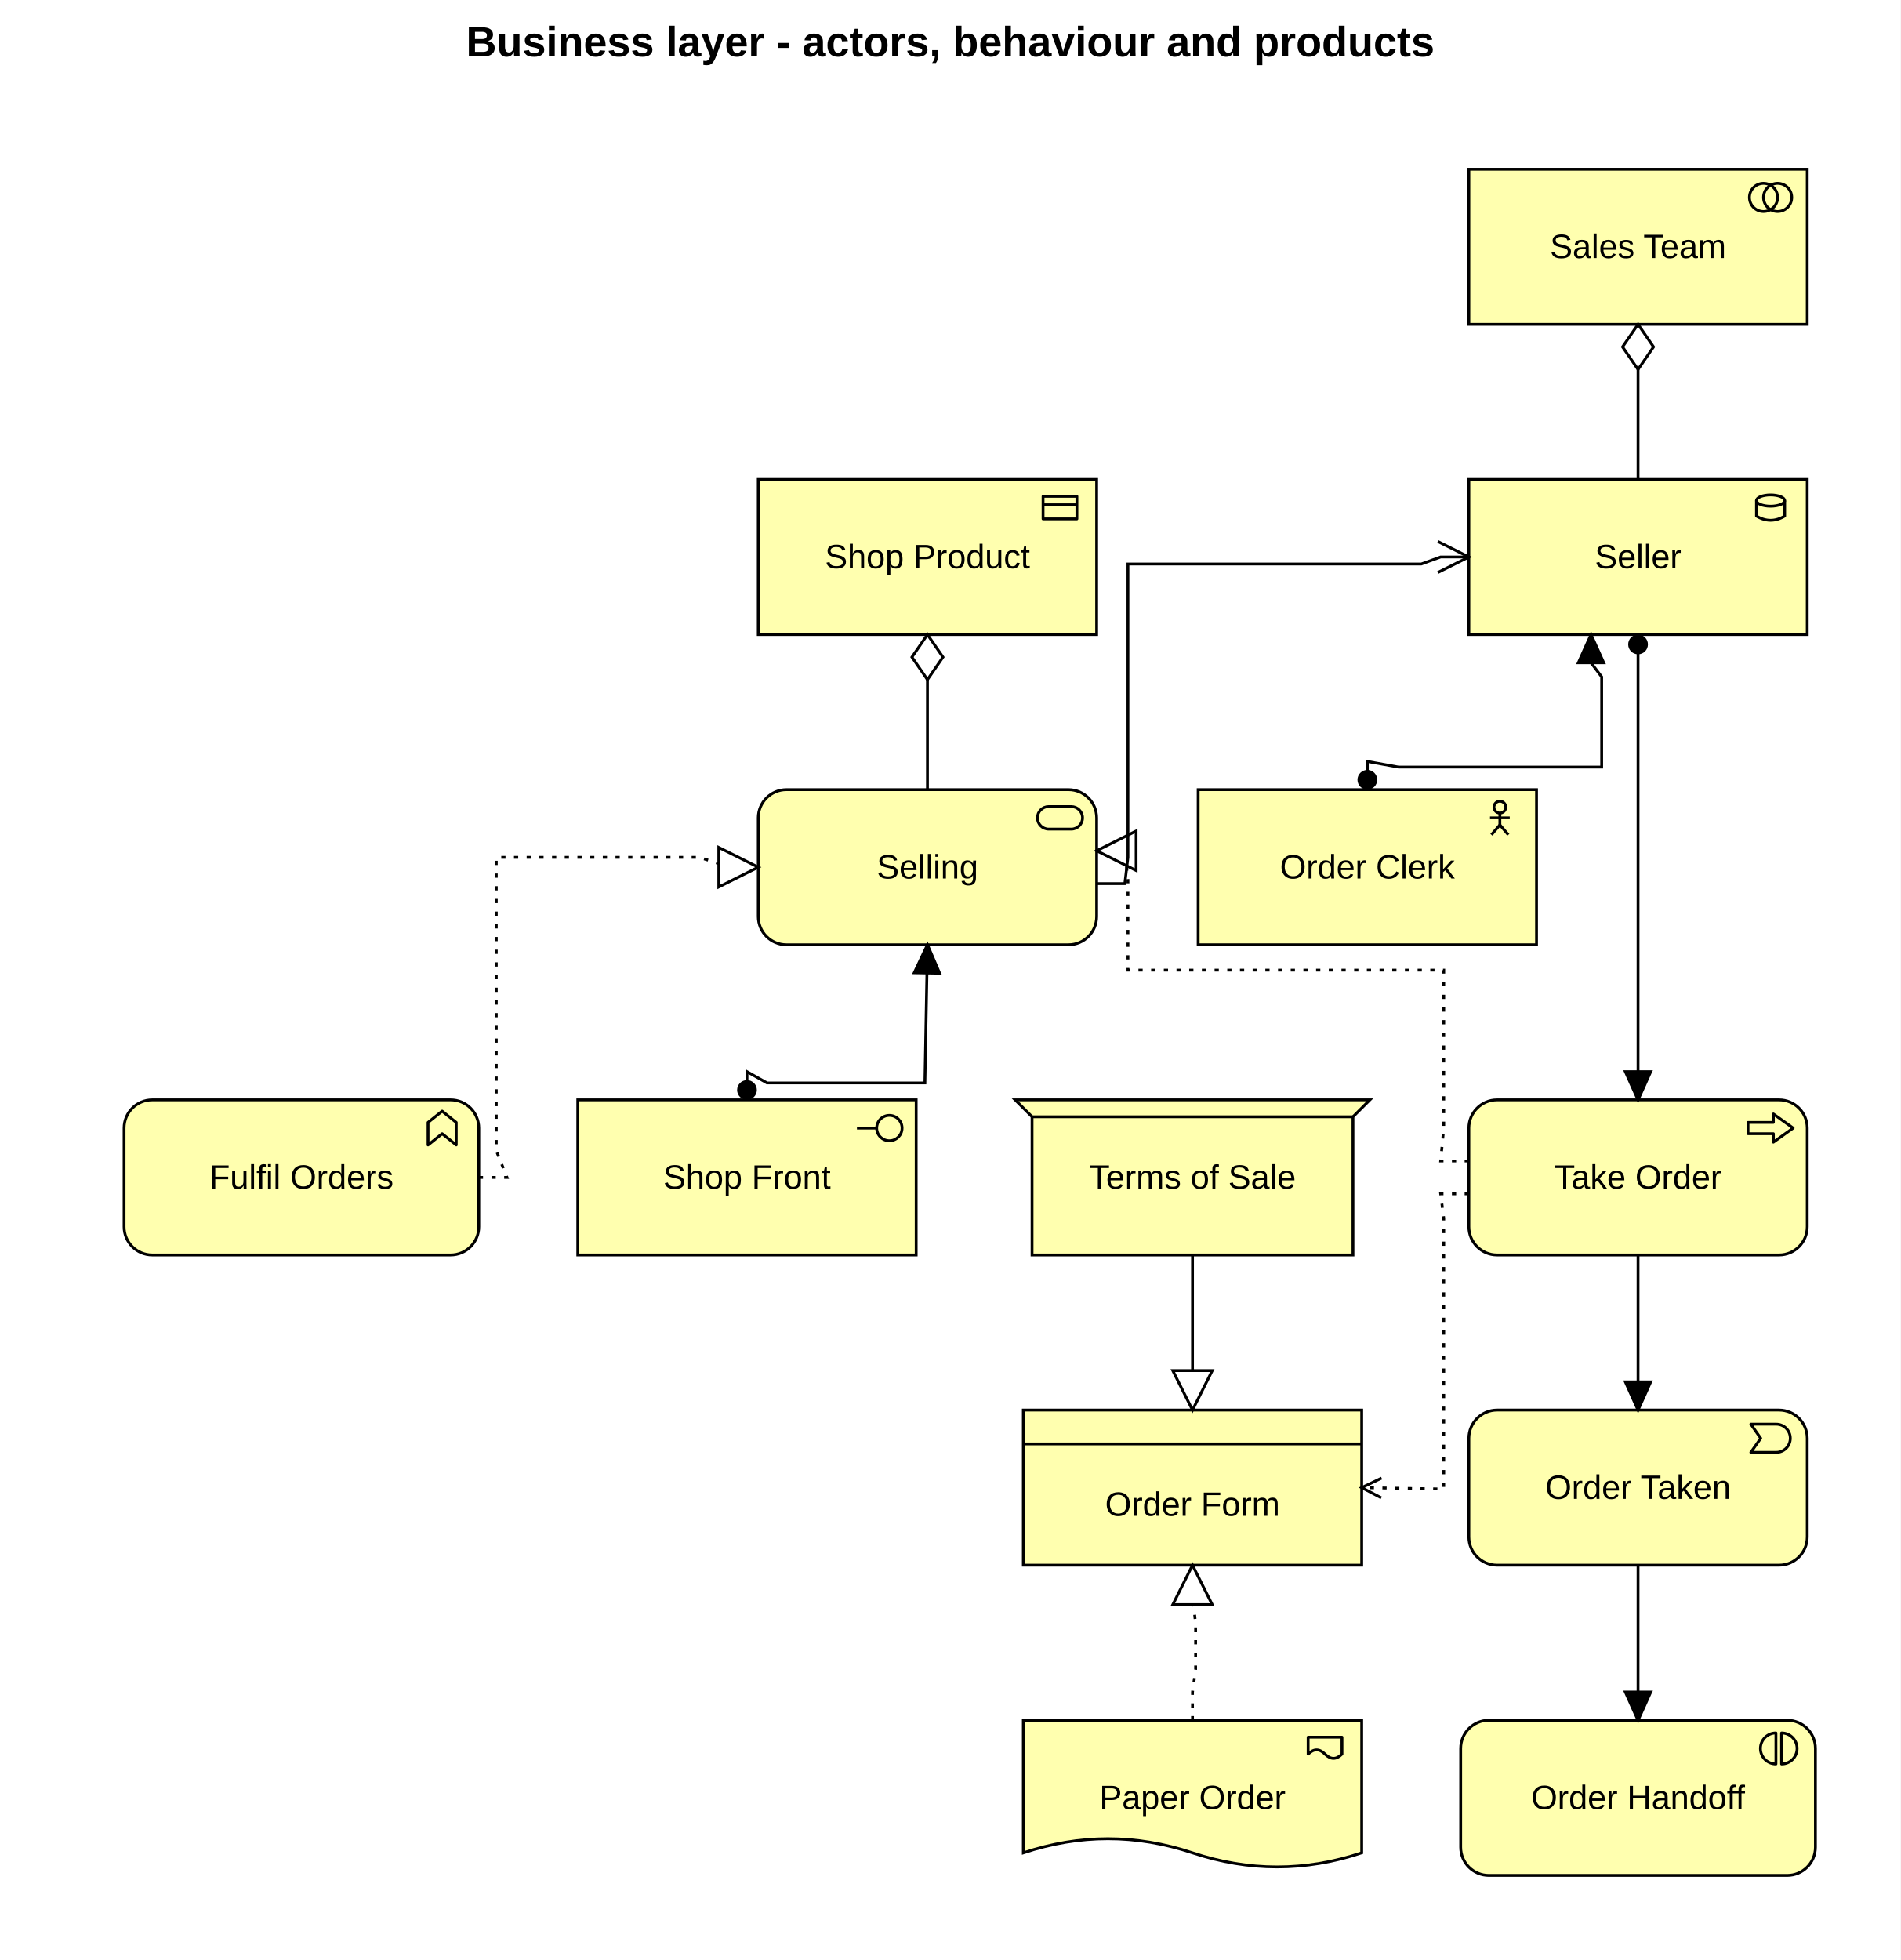
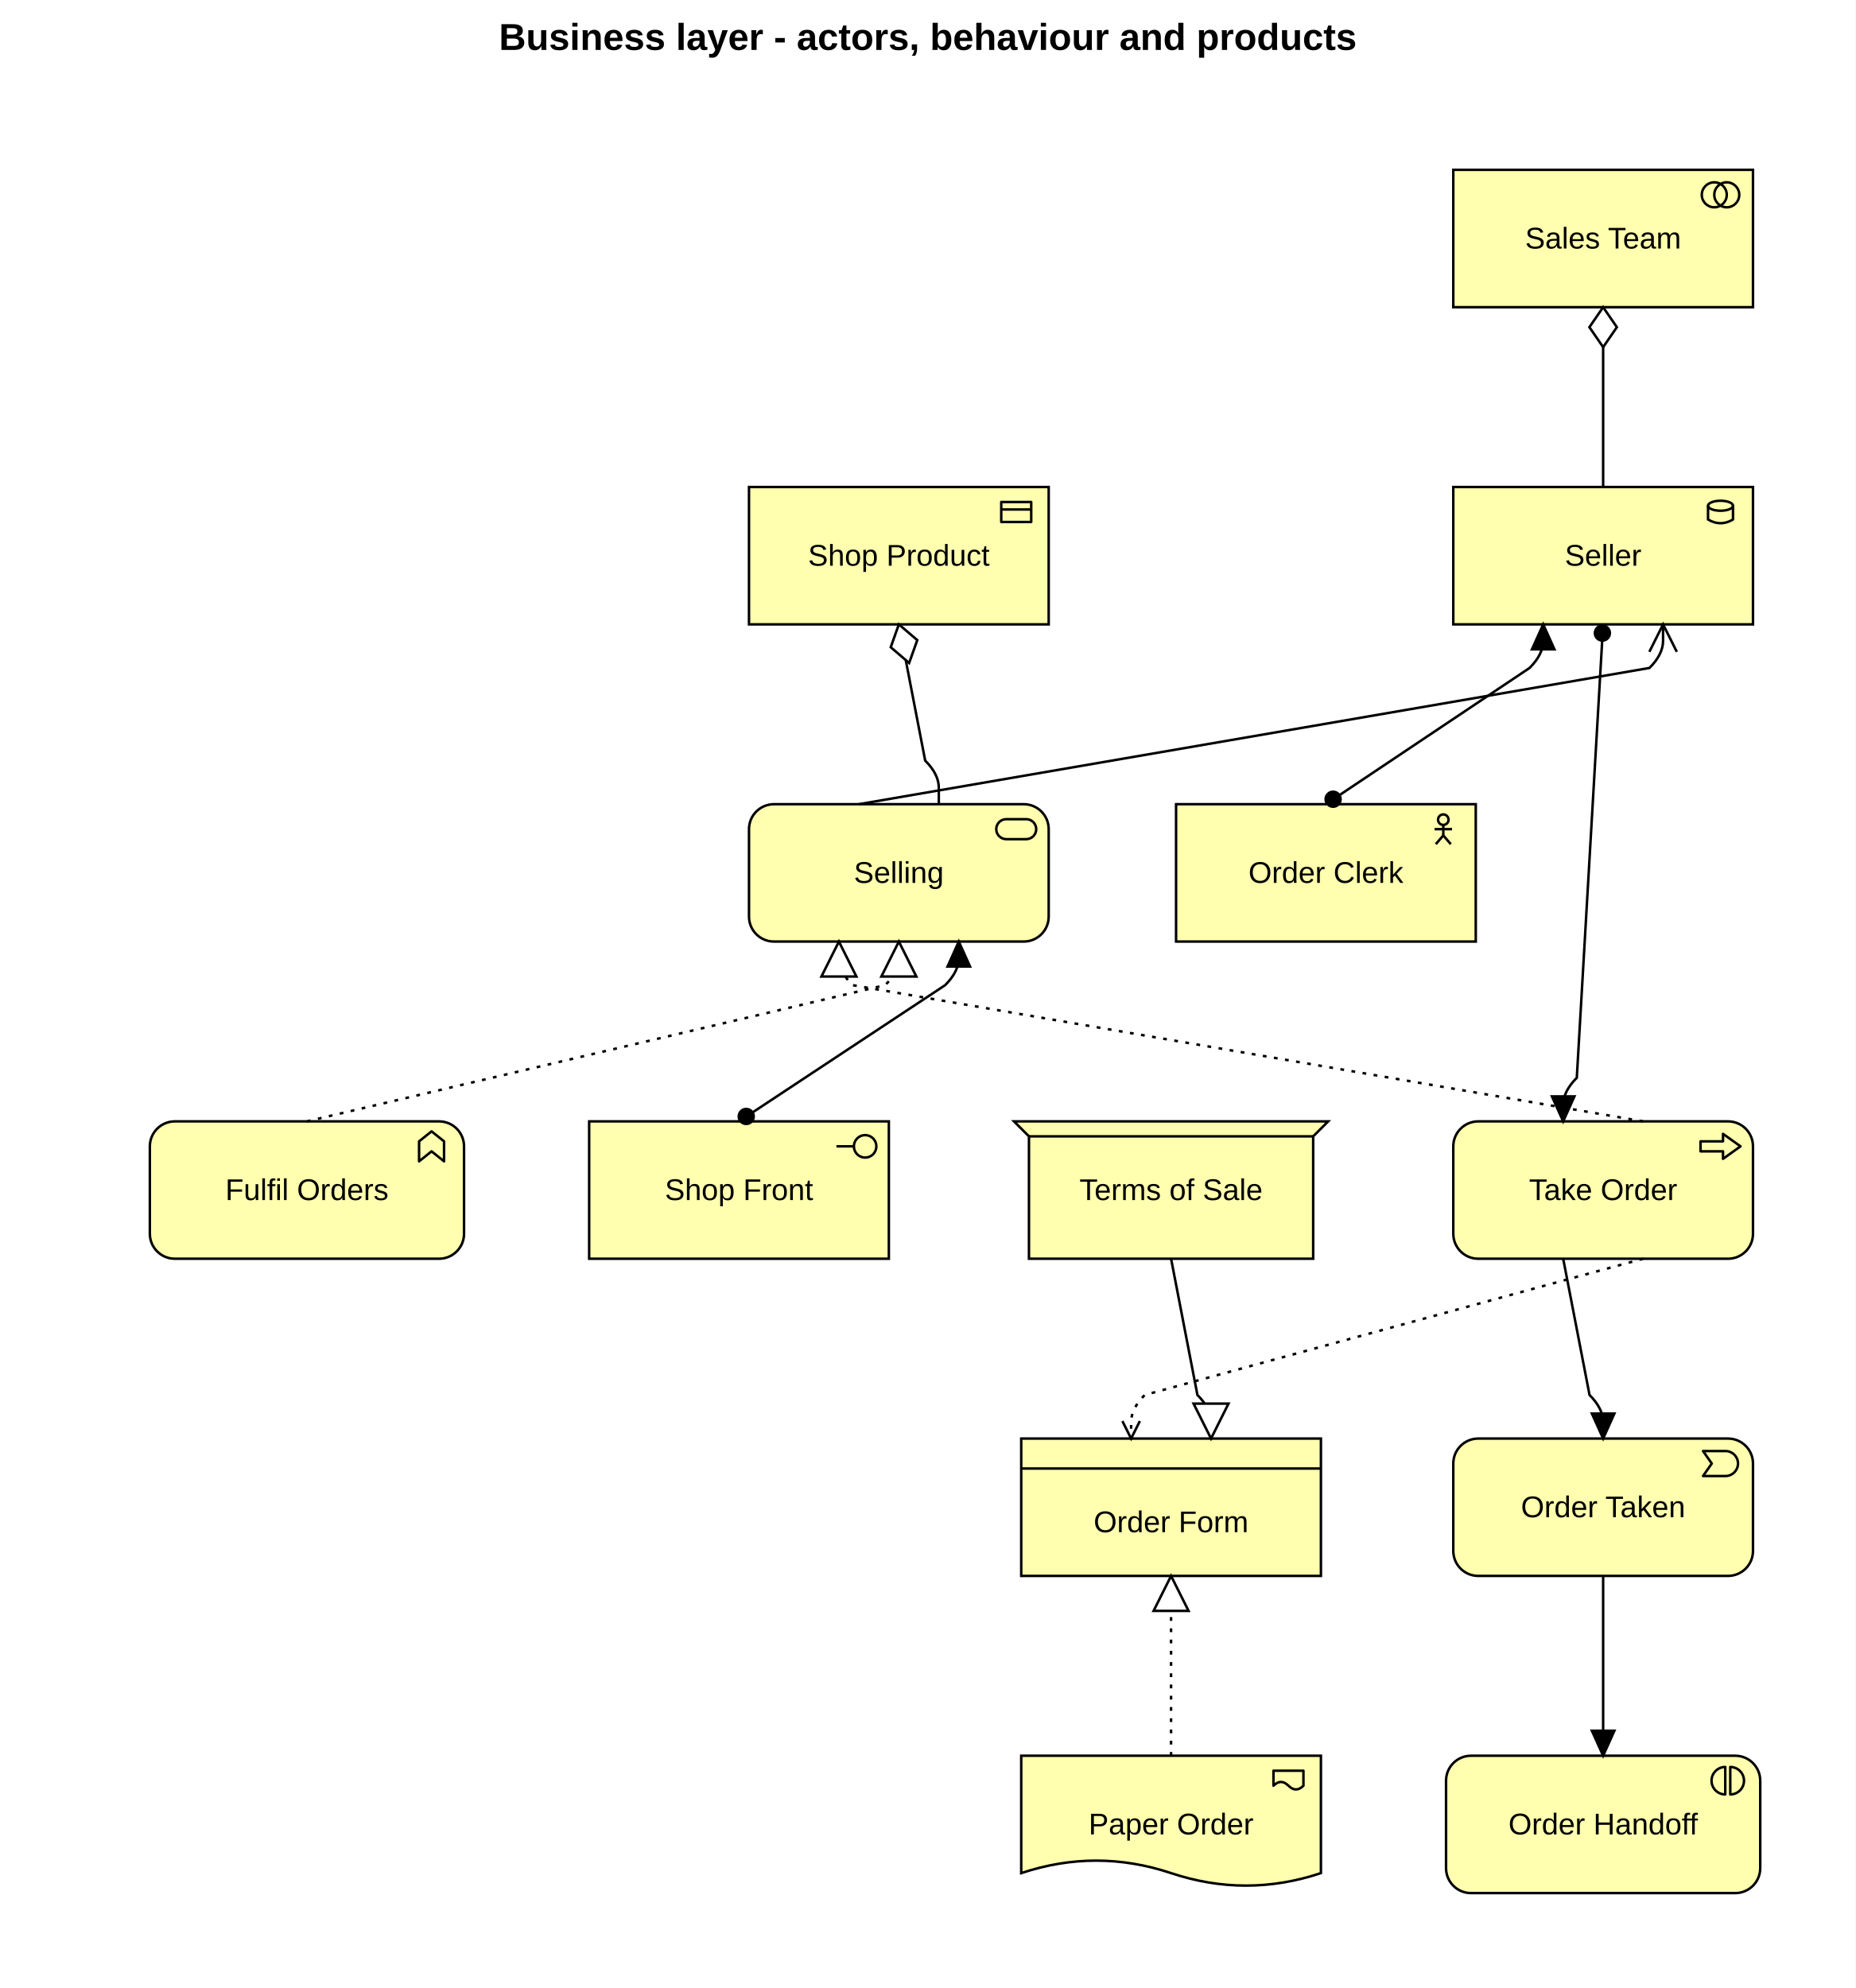
- <svg xmlns="http://www.w3.org/2000/svg" width="674" height="695" viewBox="0 0 674 695" font-family="Arial, Helvetica, sans-serif" font-size="12">
-   <rect x="0" y="0" width="674" height="695" fill="#ffffff" />
-   <text x="337" y="20" text-anchor="middle" font-size="15" font-weight="bold">Business layer - actors, behaviour and products</text>
+ <svg xmlns="http://www.w3.org/2000/svg" width="743" height="796" viewBox="0 0 743 796" font-family="Arial, Helvetica, sans-serif" font-size="12">
+   <rect x="0" y="0" width="743" height="796" fill="#ffffff" />
+   <text x="371.5" y="20" text-anchor="middle" font-size="15" font-weight="bold">Business layer - actors, behaviour and products</text>
  <g transform="translate(10,40)">
    <g class="element business-actor" data-id="clerk">
-       <rect fill="#FFFFAF" stroke="#000000" stroke-width="1" x="414.9" y="240" width="120" height="55" rx="0" ry="0" />
+       <rect fill="#FFFFAF" stroke="#000000" stroke-width="1" x="460.9" y="282" width="120" height="55" rx="0" ry="0" />
      <g stroke="#000" stroke-width="1" stroke-linejoin="round" fill="none">
-         <circle cx="521.9" cy="246.2" r="2.1" />
-         <line x1="521.9" y1="248.3" x2="521.9" y2="252.5" />
-         <line x1="518.4" y1="250" x2="525.4" y2="250" />
-         <line x1="521.9" y1="252.5" x2="518.9" y2="256" />
-         <line x1="521.9" y1="252.5" x2="524.9" y2="256" />
+         <circle cx="567.9" cy="288.2" r="2.1" />
+         <line x1="567.9" y1="290.3" x2="567.9" y2="294.5" />
+         <line x1="564.4" y1="292" x2="571.4" y2="292" />
+         <line x1="567.9" y1="294.5" x2="564.9" y2="298" />
+         <line x1="567.9" y1="294.5" x2="570.9" y2="298" />
      </g>
-       <text x="474.9" y="271.5" text-anchor="middle">Order Clerk</text>
+       <text x="520.9" y="313.5" text-anchor="middle">Order Clerk</text>
    </g>
    <g class="element business-role" data-id="seller">
-       <rect fill="#FFFFAF" stroke="#000000" stroke-width="1" x="510.9" y="130" width="120" height="55" rx="0" ry="0" />
+       <rect fill="#FFFFAF" stroke="#000000" stroke-width="1" x="571.9" y="155" width="120" height="55" rx="0" ry="0" />
      <g stroke="#000" stroke-width="1" stroke-linejoin="round" fill="none">
-         <ellipse cx="617.9" cy="137.5" rx="5" ry="2" />
-         <path d="M612.9,137.5 V143 Q617.9,146 622.9,143 V137.5" />
+         <ellipse cx="678.9" cy="162.5" rx="5" ry="2" />
+         <path d="M673.9,162.5 V168 Q678.9,171 683.9,168 V162.5" />
      </g>
-       <text x="570.9" y="161.5" text-anchor="middle">Seller</text>
+       <text x="631.9" y="186.5" text-anchor="middle">Seller</text>
    </g>
    <g class="element business-collaboration" data-id="salesTeam">
-       <rect fill="#FFFFAF" stroke="#000000" stroke-width="1" x="510.9" y="20" width="120" height="55" rx="0" ry="0" />
+       <rect fill="#FFFFAF" stroke="#000000" stroke-width="1" x="571.9" y="28" width="120" height="55" rx="0" ry="0" />
      <g stroke="#000" stroke-width="1" stroke-linejoin="round" fill="none">
-         <circle cx="615.4" cy="30" r="5" />
-         <circle cx="620.4" cy="30" r="5" />
+         <circle cx="676.4" cy="38" r="5" />
+         <circle cx="681.4" cy="38" r="5" />
      </g>
-       <text x="570.9" y="51.5" text-anchor="middle">Sales Team</text>
+       <text x="631.9" y="59.5" text-anchor="middle">Sales Team</text>
    </g>
    <g class="element business-interface" data-id="shopFront">
-       <rect fill="#FFFFAF" stroke="#000000" stroke-width="1" x="194.9" y="350" width="120" height="55" rx="0" ry="0" />
+       <rect fill="#FFFFAF" stroke="#000000" stroke-width="1" x="225.9" y="409" width="120" height="55" rx="0" ry="0" />
      <g stroke="#000" stroke-width="1" stroke-linejoin="round" fill="none">
-         <line x1="293.9" y1="360" x2="300.9" y2="360" />
-         <circle cx="305.4" cy="360" r="4.5" />
+         <line x1="324.9" y1="419" x2="331.9" y2="419" />
+         <circle cx="336.4" cy="419" r="4.5" />
      </g>
-       <text x="254.9" y="381.5" text-anchor="middle">Shop Front</text>
+       <text x="285.9" y="440.5" text-anchor="middle">Shop Front</text>
    </g>
    <g class="element business-function" data-id="fulfil">
-       <rect fill="#FFFFAF" stroke="#000000" stroke-width="1" x="34" y="350" width="125.8" height="55" rx="10" ry="10" />
-       <path stroke="#000" stroke-width="1" stroke-linejoin="round" fill="none" d="M141.8,358 L146.8,354 L151.8,358 L151.8,366 L146.8,362 L141.8,366 Z" />
-       <text x="96.9" y="381.5" text-anchor="middle">Fulfil Orders</text>
+       <rect fill="#FFFFAF" stroke="#000000" stroke-width="1" x="50" y="409" width="125.8" height="55" rx="10" ry="10" />
+       <path stroke="#000" stroke-width="1" stroke-linejoin="round" fill="none" d="M157.8,417 L162.8,413 L167.8,417 L167.8,425 L162.8,421 L157.8,425 Z" />
+       <text x="112.9" y="440.5" text-anchor="middle">Fulfil Orders</text>
    </g>
    <g class="element business-interaction" data-id="handoff">
-       <rect fill="#FFFFAF" stroke="#000000" stroke-width="1" x="508" y="570" width="125.8" height="55" rx="10" ry="10" />
+       <rect fill="#FFFFAF" stroke="#000000" stroke-width="1" x="569" y="663" width="125.8" height="55" rx="10" ry="10" />
      <g stroke="#000" stroke-width="1" stroke-linejoin="round" fill="none">
-         <path d="M619.8,574.5 A5.5,5.5 0 0 0 619.8,585.5 Z" />
-         <path d="M621.8,574.5 A5.5,5.5 0 0 1 621.8,585.5 Z" />
+         <path d="M680.8,667.5 A5.5,5.5 0 0 0 680.8,678.5 Z" />
+         <path d="M682.8,667.5 A5.5,5.5 0 0 1 682.8,678.5 Z" />
      </g>
-       <text x="570.9" y="601.5" text-anchor="middle">Order Handoff</text>
+       <text x="631.9" y="694.5" text-anchor="middle">Order Handoff</text>
    </g>
    <g class="element business-process" data-id="takeOrder">
-       <rect fill="#FFFFAF" stroke="#000000" stroke-width="1" x="510.9" y="350" width="120" height="55" rx="10" ry="10" />
-       <path stroke="#000" stroke-width="1" stroke-linejoin="round" fill="none" d="M609.9,358 H618.9 V355 L625.9,360 L618.9,365 V362 H609.9 Z" />
-       <text x="570.9" y="381.5" text-anchor="middle">Take Order</text>
+       <rect fill="#FFFFAF" stroke="#000000" stroke-width="1" x="571.9" y="409" width="120" height="55" rx="10" ry="10" />
+       <path stroke="#000" stroke-width="1" stroke-linejoin="round" fill="none" d="M670.9,417 H679.9 V414 L686.9,419 L679.9,424 V421 H670.9 Z" />
+       <text x="631.9" y="440.5" text-anchor="middle">Take Order</text>
    </g>
    <g class="element business-event" data-id="orderTaken">
-       <rect fill="#FFFFAF" stroke="#000000" stroke-width="1" x="510.9" y="460" width="120" height="55" rx="10" ry="10" />
-       <path stroke="#000" stroke-width="1" stroke-linejoin="round" fill="none" d="M610.9,465 H619.9 A5,5 0 0 1 619.9,475 H610.9 L614.4,470 Z" />
-       <text x="570.9" y="491.5" text-anchor="middle">Order Taken</text>
+       <rect fill="#FFFFAF" stroke="#000000" stroke-width="1" x="571.9" y="536" width="120" height="55" rx="10" ry="10" />
+       <path stroke="#000" stroke-width="1" stroke-linejoin="round" fill="none" d="M671.9,541 H680.9 A5,5 0 0 1 680.9,551 H671.9 L675.4,546 Z" />
+       <text x="631.9" y="567.5" text-anchor="middle">Order Taken</text>
    </g>
    <g class="element business-service" data-id="selling">
-       <rect fill="#FFFFAF" stroke="#000000" stroke-width="1" x="258.9" y="240" width="120" height="55" rx="10" ry="10" />
-       <rect stroke="#000" stroke-width="1" stroke-linejoin="round" fill="none" x="357.9" y="246" width="16" height="8" rx="4" ry="4" />
-       <text x="318.9" y="271.5" text-anchor="middle">Selling</text>
+       <rect fill="#FFFFAF" stroke="#000000" stroke-width="1" x="289.9" y="282" width="120" height="55" rx="10" ry="10" />
+       <rect stroke="#000" stroke-width="1" stroke-linejoin="round" fill="none" x="388.9" y="288" width="16" height="8" rx="4" ry="4" />
+       <text x="349.9" y="313.5" text-anchor="middle">Selling</text>
    </g>
    <g class="element business-object" data-id="orderForm">
-       <rect fill="#FFFFAF" stroke="#000000" stroke-width="1" x="352.9" y="460" width="120" height="55" />
-       <line stroke="#000000" stroke-width="1" x1="352.9" y1="472" x2="472.9" y2="472" />
-       <text x="412.9" y="497.5" text-anchor="middle">Order Form</text>
+       <rect fill="#FFFFAF" stroke="#000000" stroke-width="1" x="398.9" y="536" width="120" height="55" />
+       <line stroke="#000000" stroke-width="1" x1="398.9" y1="548" x2="518.9" y2="548" />
+       <text x="458.9" y="573.5" text-anchor="middle">Order Form</text>
    </g>
    <g class="element contract" data-id="terms">
-       <path fill="#FFFFAF" stroke="#000000" stroke-width="1" d="M350,350 H475.8 L469.8,356 V405 H356 V356 Z" />
-       <line stroke="#000000" stroke-width="1" x1="356" y1="356" x2="469.8" y2="356" />
-       <text x="412.9" y="381.5" text-anchor="middle">Terms of Sale</text>
+       <path fill="#FFFFAF" stroke="#000000" stroke-width="1" d="M396,409 H521.8 L515.8,415 V464 H402 V415 Z" />
+       <line stroke="#000000" stroke-width="1" x1="402" y1="415" x2="515.8" y2="415" />
+       <text x="458.9" y="440.5" text-anchor="middle">Terms of Sale</text>
    </g>
    <g class="element representation" data-id="paperOrder">
-       <path fill="#FFFFAF" stroke="#000000" stroke-width="1" d="M352.9,570 H472.9 V617 Q442.9,627 412.9,617 Q382.9,607 352.9,617 Z" />
-       <path stroke="#000" stroke-width="1" stroke-linejoin="round" fill="none" d="M453.9,576 H465.9 V582 Q462.9,585 459.9,582 Q456.9,579 453.9,582 Z" />
-       <text x="412.9" y="601.5" text-anchor="middle">Paper Order</text>
+       <path fill="#FFFFAF" stroke="#000000" stroke-width="1" d="M398.9,663 H518.9 V710 Q488.9,720 458.9,710 Q428.9,700 398.9,710 Z" />
+       <path stroke="#000" stroke-width="1" stroke-linejoin="round" fill="none" d="M499.9,669 H511.9 V675 Q508.9,678 505.9,675 Q502.9,672 499.9,675 Z" />
+       <text x="458.9" y="694.5" text-anchor="middle">Paper Order</text>
    </g>
    <g class="element product" data-id="shopOffer">
-       <rect fill="#FFFFAF" stroke="#000000" stroke-width="1" x="258.9" y="130" width="120" height="55" rx="0" ry="0" />
+       <rect fill="#FFFFAF" stroke="#000000" stroke-width="1" x="289.9" y="155" width="120" height="55" rx="0" ry="0" />
      <g stroke="#000" stroke-width="1" stroke-linejoin="round" fill="none">
-         <rect x="359.9" y="136" width="12" height="8" />
-         <line x1="359.9" y1="139" x2="371.9" y2="139" />
+         <rect x="390.9" y="161" width="12" height="8" />
+         <line x1="390.9" y1="164" x2="402.9" y2="164" />
      </g>
-       <text x="318.9" y="161.5" text-anchor="middle">Shop Product</text>
+       <text x="349.9" y="186.5" text-anchor="middle">Shop Product</text>
    </g>
    <g class="relationship assignment" data-source="clerk" data-target="seller">
-       <path d="M474.9,240L474.9,230L486,232L558,232L558,200L554.23,195L554.23,185" fill="none" stroke="#000" stroke-width="1" />
-       <circle cx="474.9" cy="236.5" r="3.5" fill="#000" />
-       <path d="M554.23,185 L558.73,195 L549.73,195 Z" fill="#000" stroke="#000" stroke-width="1" />
+       <path d="M520.9,282L602.45,227.45Q607.9,222 607.9,216.55L607.9,210" fill="none" stroke="#000" stroke-width="1" />
+       <circle cx="523.78" cy="280.01" r="3.5" fill="#000" />
+       <path d="M607.9,210 L612.4,220 L603.4,220 Z" fill="#000" stroke="#000" stroke-width="1" />
    </g>
    <g class="relationship aggregation" data-source="salesTeam" data-target="seller">
-       <path d="M570.9,75L570.9,83C570.9,85 570.9,83 570.9,89.5C570.9,96 570.9,109 570.9,115.5L570.9,122L570.9,130" fill="none" stroke="#000" stroke-width="1" />
-       <path d="M570.9,75 L576.4,83 L570.9,91 L565.4,83 Z" fill="#fff" stroke="#000" stroke-width="1" />
+       <path d="M631.9,83L631.9,137.55Q631.9,143 631.9,148.45L631.9,155" fill="none" stroke="#000" stroke-width="1" />
+       <path d="M631.9,83 L637.4,91 L631.9,99 L626.4,91 Z" fill="#fff" stroke="#000" stroke-width="1" />
    </g>
    <g class="relationship assignment" data-source="seller" data-target="takeOrder">
-       <path d="M570.9,185L570.9,193L570.9,350" fill="none" stroke="#000" stroke-width="1" />
-       <circle cx="570.9" cy="188.5" r="3.5" fill="#000" />
-       <path d="M570.9,350 L566.4,340 L575.4,340 Z" fill="#000" stroke="#000" stroke-width="1" />
+       <path d="M631.9,210L621.35,391.55Q615.9,397 615.9,402.45L615.9,409" fill="none" stroke="#000" stroke-width="1" />
+       <circle cx="631.6" cy="213.49" r="3.5" fill="#000" />
+       <path d="M615.9,409 L611.4,399 L620.4,399 Z" fill="#000" stroke="#000" stroke-width="1" />
    </g>
    <g class="relationship realization" data-source="takeOrder" data-target="selling">
-       <path d="M510.9,371.67L500.9,371.67L502,360L502,304L390,304L390,272L388.9,261.67L378.9,261.67" fill="none" stroke="#000" stroke-width="1" stroke-dasharray="1.5 3" />
-       <path d="M378.9,261.67 L392.9,254.67 L392.9,268.67 Z" fill="#fff" stroke="#000" stroke-width="1" />
+       <path d="M647.9,409L331.35,354.45Q325.9,349 325.9,343.55L325.9,337" fill="none" stroke="#000" stroke-width="1" stroke-dasharray="1.5 3" />
+       <path d="M325.9,337 L332.9,351 L318.9,351 Z" fill="#fff" stroke="#000" stroke-width="1" />
    </g>
    <g class="relationship realization" data-source="fulfil" data-target="selling">
-       <path d="M159.8,377.5L169.8,377.5L166,368L166,264L238,264L248.9,267.5L258.9,267.5" fill="none" stroke="#000" stroke-width="1" stroke-dasharray="1.5 3" />
-       <path d="M258.9,267.5 L244.9,274.5 L244.9,260.5 Z" fill="#fff" stroke="#000" stroke-width="1" />
+       <path d="M112.9,409L344.45,354.45Q349.9,349 349.9,343.55L349.9,337" fill="none" stroke="#000" stroke-width="1" stroke-dasharray="1.5 3" />
+       <path d="M349.9,337 L356.9,351 L342.9,351 Z" fill="#fff" stroke="#000" stroke-width="1" />
    </g>
    <g class="relationship assignment" data-source="shopFront" data-target="selling">
-       <path d="M254.9,350L254.9,340L262,344L318,344L318.9,295" fill="none" stroke="#000" stroke-width="1" />
-       <circle cx="254.9" cy="346.5" r="3.5" fill="#000" />
-       <path d="M318.9,295 L323.22,305.08 L314.22,304.92 Z" fill="#000" stroke="#000" stroke-width="1" />
+       <path d="M285.9,409L368.45,354.45Q373.9,349 373.9,343.55L373.9,337" fill="none" stroke="#000" stroke-width="1" />
+       <circle cx="288.79" cy="407.03" r="3.5" fill="#000" />
+       <path d="M373.9,337 L378.4,347 L369.4,347 Z" fill="#000" stroke="#000" stroke-width="1" />
    </g>
    <g class="relationship serving" data-source="selling" data-target="seller">
-       <path d="M378.9,273.33L388.9,273.33L390,264L390,160L494,160L500.9,157.5L510.9,157.5" fill="none" stroke="#000" stroke-width="1" />
-       <path d="M499.9,163 L510.9,157.5 L499.9,152" fill="none" stroke="#000" stroke-width="1" />
+       <path d="M333.9,282L650.45,227.45Q655.9,222 655.9,216.55L655.9,210" fill="none" stroke="#000" stroke-width="1" />
+       <path d="M661.4,221 L655.9,210 L650.4,221" fill="none" stroke="#000" stroke-width="1" />
    </g>
    <g class="relationship triggering" data-source="takeOrder" data-target="orderTaken">
-       <path d="M570.9,405L570.9,413C570.9,415 570.9,413 570.9,419.5C570.9,426 570.9,439 570.9,445.5L570.9,452L570.9,460" fill="none" stroke="#000" stroke-width="1" />
-       <path d="M570.9,460 L566.4,450 L575.4,450 Z" fill="#000" stroke="#000" stroke-width="1" />
+       <path d="M615.9,464L626.45,518.55Q631.9,524 631.9,529.45L631.9,536" fill="none" stroke="#000" stroke-width="1" />
+       <path d="M631.9,536 L627.4,526 L636.4,526 Z" fill="#000" stroke="#000" stroke-width="1" />
    </g>
    <g class="relationship triggering" data-source="orderTaken" data-target="handoff">
-       <path d="M570.9,515L570.9,523L570.9,570" fill="none" stroke="#000" stroke-width="1" />
-       <path d="M570.9,570 L566.4,560 L575.4,560 Z" fill="#000" stroke="#000" stroke-width="1" />
+       <path d="M631.9,591L631.9,645.55Q631.9,651 631.9,656.45L631.9,663" fill="none" stroke="#000" stroke-width="1" />
+       <path d="M631.9,663 L627.4,653 L636.4,653 Z" fill="#000" stroke="#000" stroke-width="1" />
    </g>
    <g class="relationship access" data-source="takeOrder" data-target="orderForm">
-       <path d="M510.9,383.33L500.9,383.33L502,392L502,488L472.9,487.5" fill="none" stroke="#000" stroke-width="1" stroke-dasharray="1.5 3" />
-       <path d="M479.96,484.12 L472.9,487.5 L479.84,491.12" fill="none" stroke="#000" stroke-width="1" />
+       <path d="M647.9,464L448.35,518.55Q442.9,524 442.9,529.45L442.9,536" fill="none" stroke="#000" stroke-width="1" stroke-dasharray="1.5 3" />
+       <path d="M439.4,529 L442.9,536 L446.4,529" fill="none" stroke="#000" stroke-width="1" />
    </g>
    <g class="relationship specialization" data-source="terms" data-target="orderForm">
-       <path d="M412.9,405L412.9,413C412.9,415 412.9,413 412.9,419.5C412.9,426 412.9,439 412.9,445.5L412.9,452L412.9,460" fill="none" stroke="#000" stroke-width="1" />
-       <path d="M412.9,460 L405.9,446 L419.9,446 Z" fill="#fff" stroke="#000" stroke-width="1" />
+       <path d="M458.9,464L469.45,518.55Q474.9,524 474.9,529.45L474.9,536" fill="none" stroke="#000" stroke-width="1" />
+       <path d="M474.9,536 L467.9,522 L481.9,522 Z" fill="#fff" stroke="#000" stroke-width="1" />
    </g>
    <g class="relationship realization" data-source="paperOrder" data-target="orderForm">
-       <path d="M412.9,570L412.9,560L414,552L414,536L412.9,525L412.9,515" fill="none" stroke="#000" stroke-width="1" stroke-dasharray="1.5 3" />
-       <path d="M412.9,515 L419.9,529 L405.9,529 Z" fill="#fff" stroke="#000" stroke-width="1" />
+       <path d="M458.9,663L458.9,608.45Q458.9,603 458.9,597.55L458.9,591" fill="none" stroke="#000" stroke-width="1" stroke-dasharray="1.5 3" />
+       <path d="M458.9,591 L465.9,605 L451.9,605 Z" fill="#fff" stroke="#000" stroke-width="1" />
    </g>
    <g class="relationship aggregation" data-source="shopOffer" data-target="selling">
-       <path d="M318.9,185L318.9,193C318.9,195 318.9,193 318.9,199.5C318.9,206 318.9,219 318.9,225.5L318.9,232L318.9,240" fill="none" stroke="#000" stroke-width="1" />
-       <path d="M318.9,185 L324.4,193 L318.9,201 L313.4,193 Z" fill="#fff" stroke="#000" stroke-width="1" />
+       <path d="M349.9,210L360.45,264.55Q365.9,270 365.9,275.45L365.9,282" fill="none" stroke="#000" stroke-width="1" />
+       <path d="M349.9,210 L357.28,216.31 L354.02,225.46 L346.65,219.15 Z" fill="#fff" stroke="#000" stroke-width="1" />
    </g>
  </g>
</svg>
